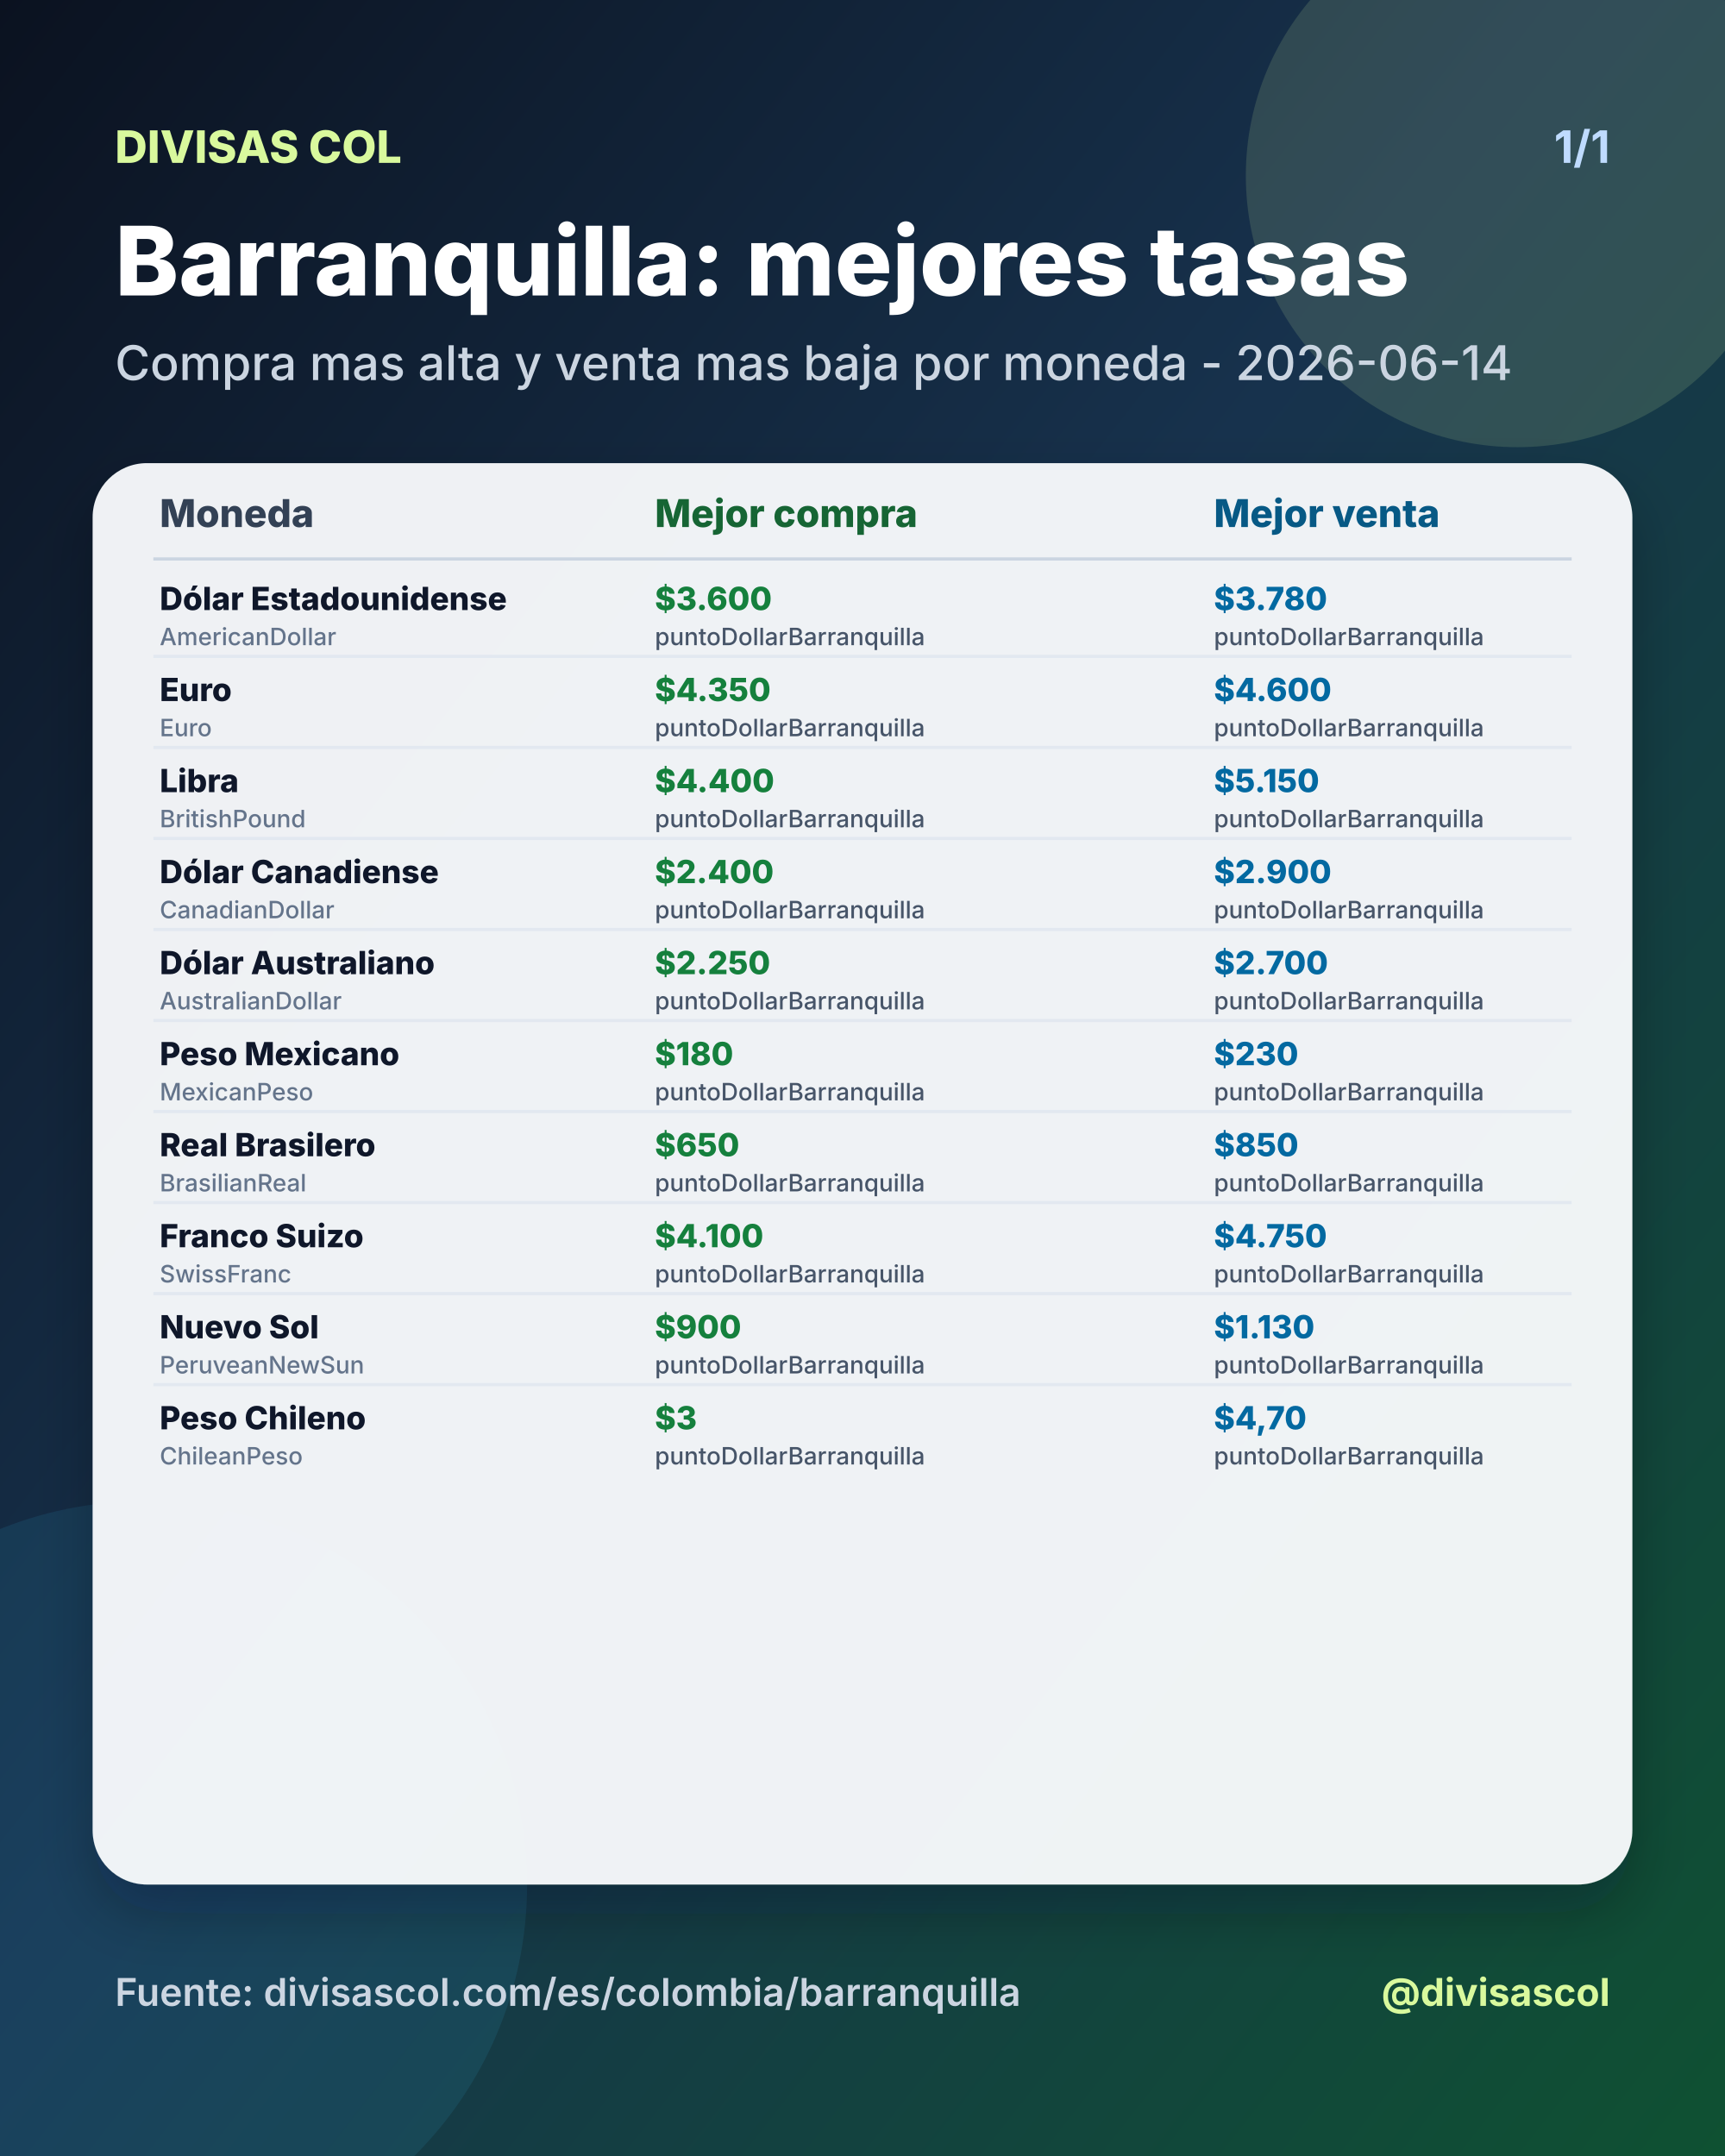
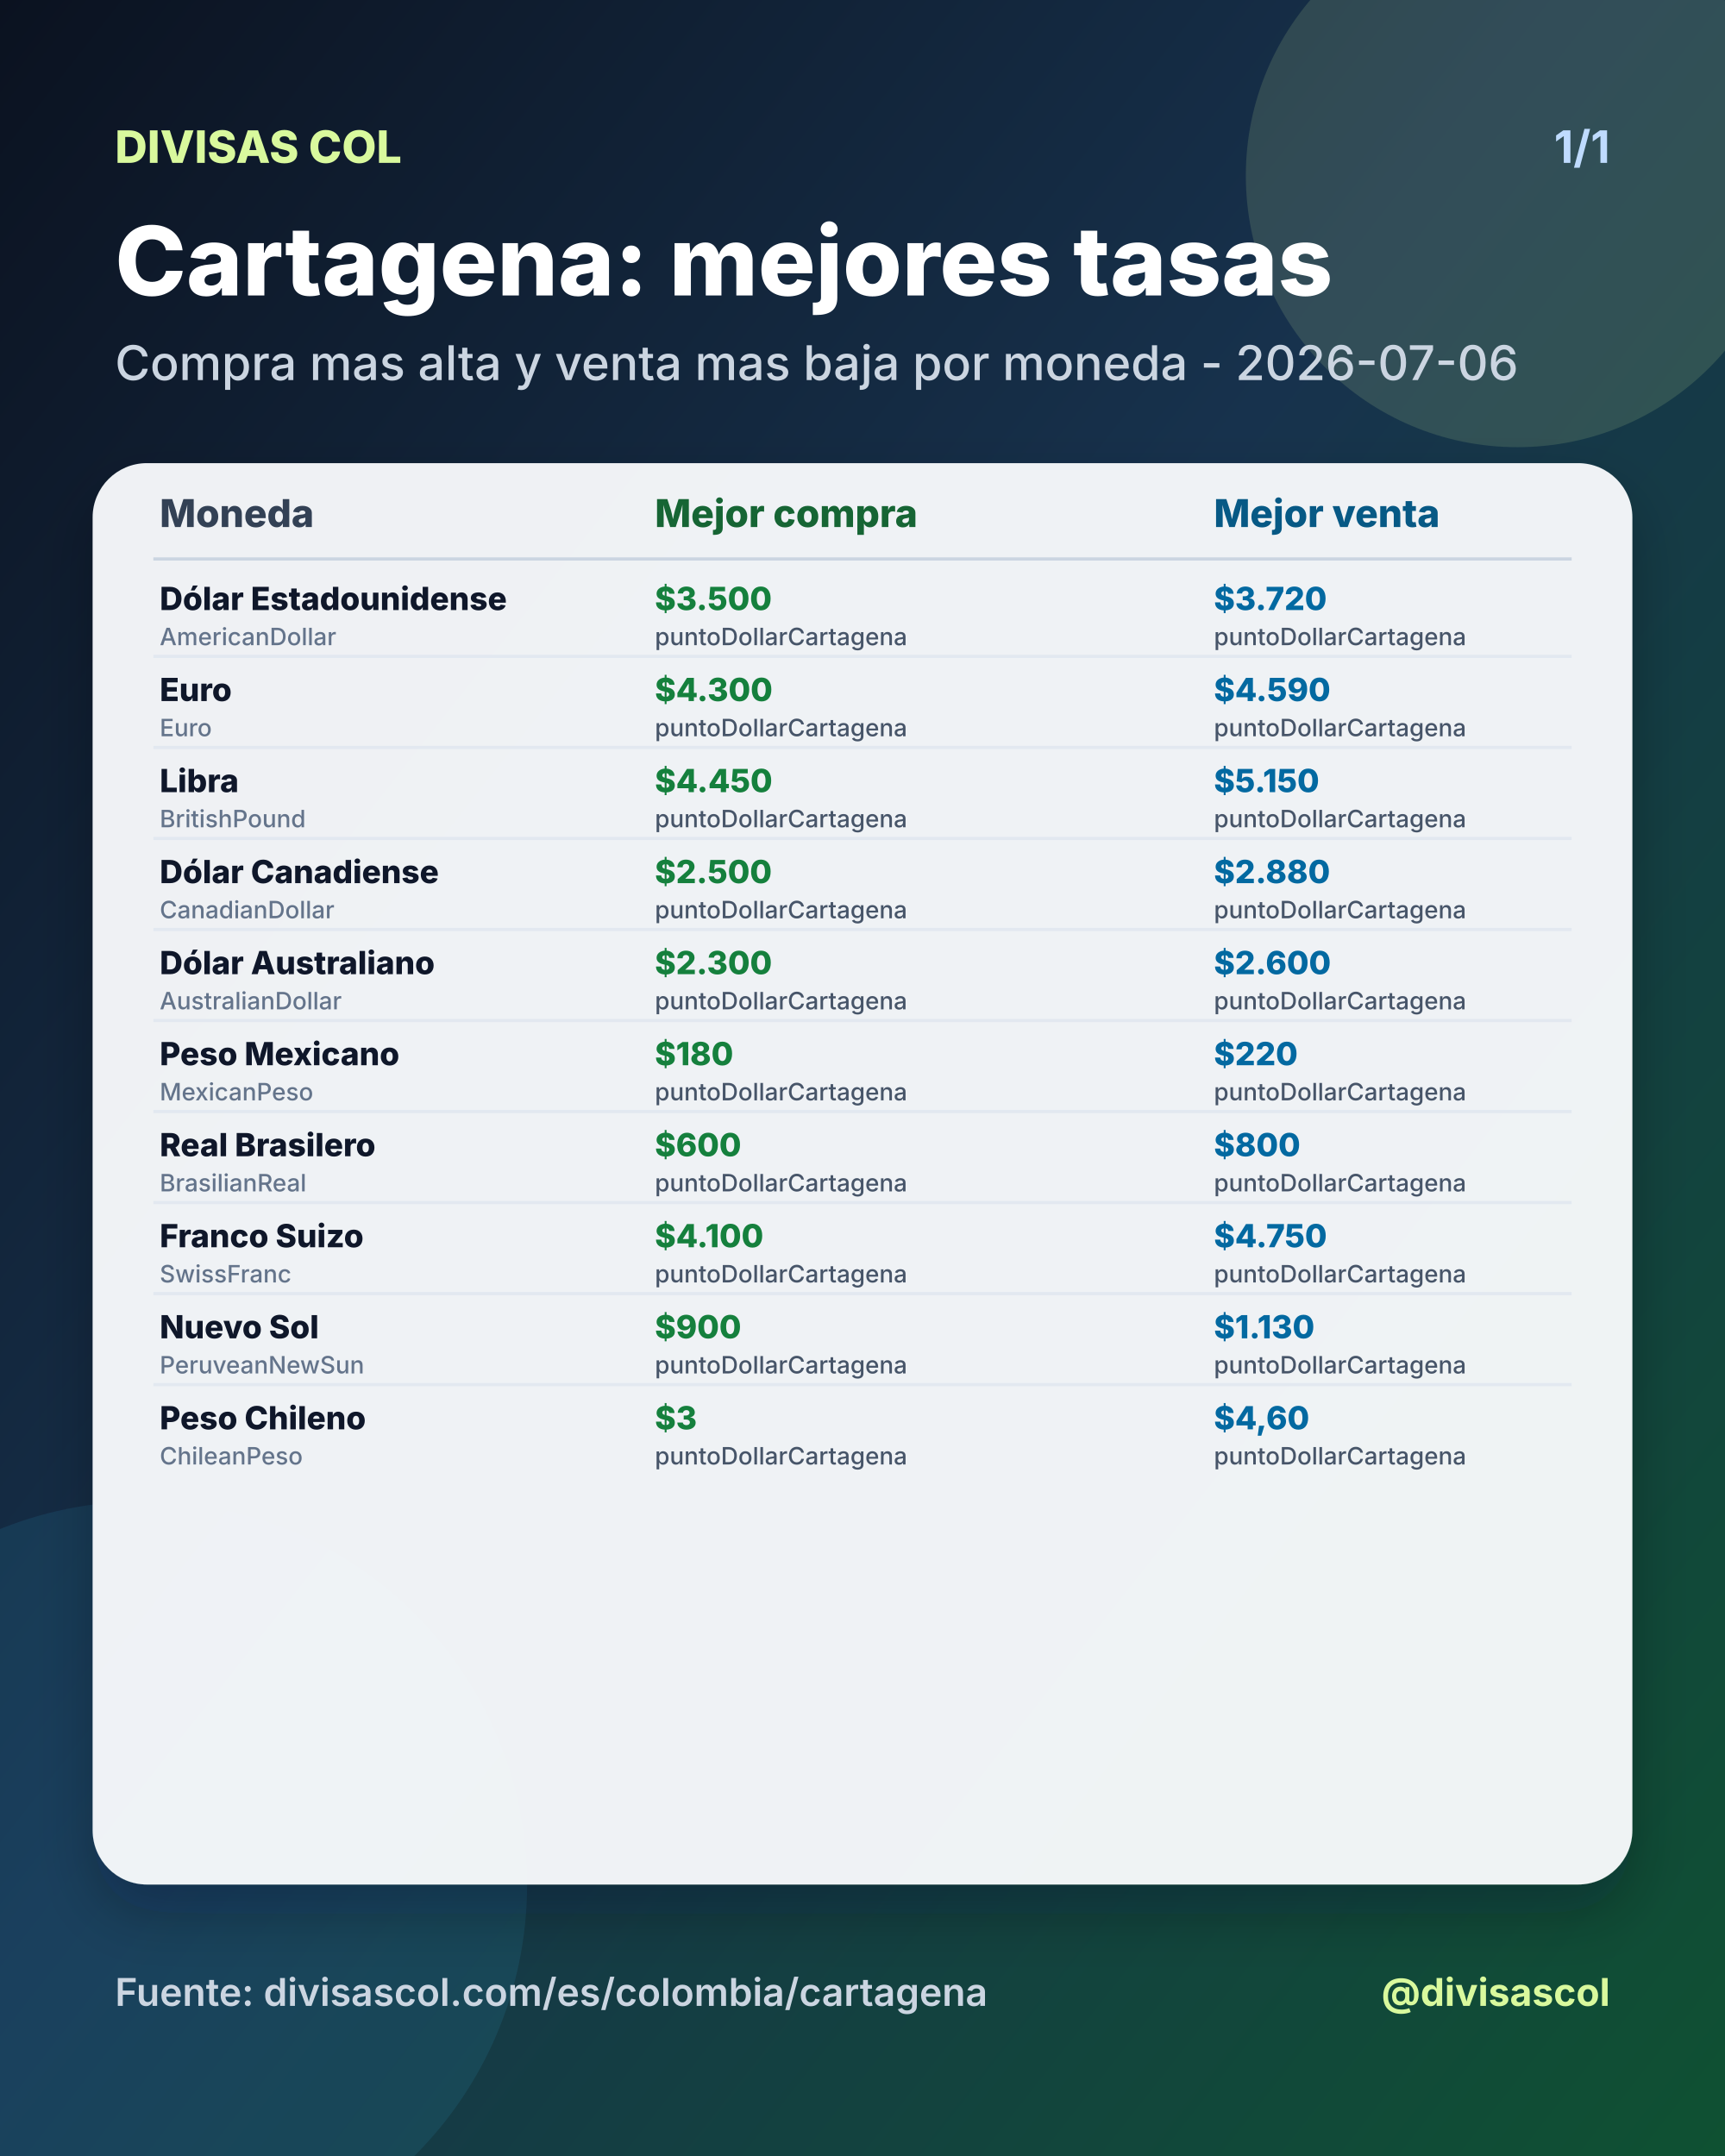
<svg xmlns="http://www.w3.org/2000/svg" width="1080" height="1350" viewBox="0 0 1080 1350">
  <defs>
    <linearGradient id="bg" x1="0" y1="0" x2="1" y2="1">
      <stop offset="0%" stop-color="#0b1220" />
      <stop offset="46%" stop-color="#17324d" />
      <stop offset="100%" stop-color="#0f5132" />
    </linearGradient>
    <filter id="shadow" x="-20%" y="-20%" width="140%" height="140%">
      <feDropShadow dx="0" dy="18" stdDeviation="18" flood-color="#020617" flood-opacity="0.28" />
    </filter>
  </defs>
  <rect width="1080" height="1350" fill="url(#bg)" />
  <circle cx="950" cy="110" r="170" fill="#d9f99d" opacity="0.14" />
  <circle cx="90" cy="1180" r="240" fill="#38bdf8" opacity="0.10" />
  <text x="72" y="102" fill="#d9f99d" font-size="28" font-family="Inter, Arial, sans-serif" font-weight="800" text-anchor="start">DIVISAS COL</text>
  <text x="1008" y="102" fill="#bfdbfe" font-size="28" font-family="Inter, Arial, sans-serif" font-weight="700" text-anchor="end">1/1</text>
-   <text x="72" y="185" fill="#ffffff" font-size="60" font-family="Inter, Arial, sans-serif" font-weight="800" text-anchor="start">Barranquilla: mejores tasas</text>
-   <text x="72" y="238" fill="#cbd5e1" font-size="30" font-family="Inter, Arial, sans-serif" font-weight="500" text-anchor="start">Compra mas alta y venta mas baja por moneda - 2026-06-14</text>
+   <text x="72" y="185" fill="#ffffff" font-size="60" font-family="Inter, Arial, sans-serif" font-weight="800" text-anchor="start">Cartagena: mejores tasas</text>
+   <text x="72" y="238" fill="#cbd5e1" font-size="30" font-family="Inter, Arial, sans-serif" font-weight="500" text-anchor="start">Compra mas alta y venta mas baja por moneda - 2026-07-06</text>
  <rect x="58" y="290" width="964" height="890" rx="34" fill="#f8fafc" opacity="0.96" filter="url(#shadow)" />
  <text x="100" y="330" fill="#334155" font-size="24" font-family="Inter, Arial, sans-serif" font-weight="800" text-anchor="start">Moneda</text>
  <text x="410" y="330" fill="#166534" font-size="24" font-family="Inter, Arial, sans-serif" font-weight="800" text-anchor="start">Mejor compra</text>
  <text x="760" y="330" fill="#075985" font-size="24" font-family="Inter, Arial, sans-serif" font-weight="800" text-anchor="start">Mejor venta</text>
  <line x1="96" y1="350" x2="984" y2="350" stroke="#cbd5e1" stroke-width="2" />
  <text x="100" y="382" fill="#0f172a" font-size="20" font-family="Inter, Arial, sans-serif" font-weight="800" text-anchor="start">Dólar Estadounidense</text>
  <text x="100" y="404" fill="#64748b" font-size="15" font-family="Inter, Arial, sans-serif" font-weight="500" text-anchor="start">AmericanDollar</text>
-   <text x="410" y="382" fill="#15803d" font-size="20" font-family="Inter, Arial, sans-serif" font-weight="800" text-anchor="start">$3.600</text>
-   <text x="410" y="404" fill="#475569" font-size="15" font-family="Inter, Arial, sans-serif" font-weight="500" text-anchor="start">puntoDollarBarranquilla</text>
-   <text x="760" y="382" fill="#0369a1" font-size="20" font-family="Inter, Arial, sans-serif" font-weight="800" text-anchor="start">$3.780</text>
-   <text x="760" y="404" fill="#475569" font-size="15" font-family="Inter, Arial, sans-serif" font-weight="500" text-anchor="start">puntoDollarBarranquilla</text>
+   <text x="410" y="382" fill="#15803d" font-size="20" font-family="Inter, Arial, sans-serif" font-weight="800" text-anchor="start">$3.500</text>
+   <text x="410" y="404" fill="#475569" font-size="15" font-family="Inter, Arial, sans-serif" font-weight="500" text-anchor="start">puntoDollarCartagena</text>
+   <text x="760" y="382" fill="#0369a1" font-size="20" font-family="Inter, Arial, sans-serif" font-weight="800" text-anchor="start">$3.720</text>
+   <text x="760" y="404" fill="#475569" font-size="15" font-family="Inter, Arial, sans-serif" font-weight="500" text-anchor="start">puntoDollarCartagena</text>
  <line x1="96" y1="411" x2="984" y2="411" stroke="#e2e8f0" stroke-width="2" />
  <text x="100" y="439" fill="#0f172a" font-size="20" font-family="Inter, Arial, sans-serif" font-weight="800" text-anchor="start">Euro</text>
  <text x="100" y="461" fill="#64748b" font-size="15" font-family="Inter, Arial, sans-serif" font-weight="500" text-anchor="start">Euro</text>
-   <text x="410" y="439" fill="#15803d" font-size="20" font-family="Inter, Arial, sans-serif" font-weight="800" text-anchor="start">$4.350</text>
-   <text x="410" y="461" fill="#475569" font-size="15" font-family="Inter, Arial, sans-serif" font-weight="500" text-anchor="start">puntoDollarBarranquilla</text>
-   <text x="760" y="439" fill="#0369a1" font-size="20" font-family="Inter, Arial, sans-serif" font-weight="800" text-anchor="start">$4.600</text>
-   <text x="760" y="461" fill="#475569" font-size="15" font-family="Inter, Arial, sans-serif" font-weight="500" text-anchor="start">puntoDollarBarranquilla</text>
+   <text x="410" y="439" fill="#15803d" font-size="20" font-family="Inter, Arial, sans-serif" font-weight="800" text-anchor="start">$4.300</text>
+   <text x="410" y="461" fill="#475569" font-size="15" font-family="Inter, Arial, sans-serif" font-weight="500" text-anchor="start">puntoDollarCartagena</text>
+   <text x="760" y="439" fill="#0369a1" font-size="20" font-family="Inter, Arial, sans-serif" font-weight="800" text-anchor="start">$4.590</text>
+   <text x="760" y="461" fill="#475569" font-size="15" font-family="Inter, Arial, sans-serif" font-weight="500" text-anchor="start">puntoDollarCartagena</text>
  <line x1="96" y1="468" x2="984" y2="468" stroke="#e2e8f0" stroke-width="2" />
  <text x="100" y="496" fill="#0f172a" font-size="20" font-family="Inter, Arial, sans-serif" font-weight="800" text-anchor="start">Libra</text>
  <text x="100" y="518" fill="#64748b" font-size="15" font-family="Inter, Arial, sans-serif" font-weight="500" text-anchor="start">BritishPound</text>
-   <text x="410" y="496" fill="#15803d" font-size="20" font-family="Inter, Arial, sans-serif" font-weight="800" text-anchor="start">$4.400</text>
-   <text x="410" y="518" fill="#475569" font-size="15" font-family="Inter, Arial, sans-serif" font-weight="500" text-anchor="start">puntoDollarBarranquilla</text>
+   <text x="410" y="496" fill="#15803d" font-size="20" font-family="Inter, Arial, sans-serif" font-weight="800" text-anchor="start">$4.450</text>
+   <text x="410" y="518" fill="#475569" font-size="15" font-family="Inter, Arial, sans-serif" font-weight="500" text-anchor="start">puntoDollarCartagena</text>
  <text x="760" y="496" fill="#0369a1" font-size="20" font-family="Inter, Arial, sans-serif" font-weight="800" text-anchor="start">$5.150</text>
-   <text x="760" y="518" fill="#475569" font-size="15" font-family="Inter, Arial, sans-serif" font-weight="500" text-anchor="start">puntoDollarBarranquilla</text>
+   <text x="760" y="518" fill="#475569" font-size="15" font-family="Inter, Arial, sans-serif" font-weight="500" text-anchor="start">puntoDollarCartagena</text>
  <line x1="96" y1="525" x2="984" y2="525" stroke="#e2e8f0" stroke-width="2" />
  <text x="100" y="553" fill="#0f172a" font-size="20" font-family="Inter, Arial, sans-serif" font-weight="800" text-anchor="start">Dólar Canadiense</text>
  <text x="100" y="575" fill="#64748b" font-size="15" font-family="Inter, Arial, sans-serif" font-weight="500" text-anchor="start">CanadianDollar</text>
-   <text x="410" y="553" fill="#15803d" font-size="20" font-family="Inter, Arial, sans-serif" font-weight="800" text-anchor="start">$2.400</text>
-   <text x="410" y="575" fill="#475569" font-size="15" font-family="Inter, Arial, sans-serif" font-weight="500" text-anchor="start">puntoDollarBarranquilla</text>
-   <text x="760" y="553" fill="#0369a1" font-size="20" font-family="Inter, Arial, sans-serif" font-weight="800" text-anchor="start">$2.900</text>
-   <text x="760" y="575" fill="#475569" font-size="15" font-family="Inter, Arial, sans-serif" font-weight="500" text-anchor="start">puntoDollarBarranquilla</text>
+   <text x="410" y="553" fill="#15803d" font-size="20" font-family="Inter, Arial, sans-serif" font-weight="800" text-anchor="start">$2.500</text>
+   <text x="410" y="575" fill="#475569" font-size="15" font-family="Inter, Arial, sans-serif" font-weight="500" text-anchor="start">puntoDollarCartagena</text>
+   <text x="760" y="553" fill="#0369a1" font-size="20" font-family="Inter, Arial, sans-serif" font-weight="800" text-anchor="start">$2.880</text>
+   <text x="760" y="575" fill="#475569" font-size="15" font-family="Inter, Arial, sans-serif" font-weight="500" text-anchor="start">puntoDollarCartagena</text>
  <line x1="96" y1="582" x2="984" y2="582" stroke="#e2e8f0" stroke-width="2" />
  <text x="100" y="610" fill="#0f172a" font-size="20" font-family="Inter, Arial, sans-serif" font-weight="800" text-anchor="start">Dólar Australiano</text>
  <text x="100" y="632" fill="#64748b" font-size="15" font-family="Inter, Arial, sans-serif" font-weight="500" text-anchor="start">AustralianDollar</text>
-   <text x="410" y="610" fill="#15803d" font-size="20" font-family="Inter, Arial, sans-serif" font-weight="800" text-anchor="start">$2.250</text>
-   <text x="410" y="632" fill="#475569" font-size="15" font-family="Inter, Arial, sans-serif" font-weight="500" text-anchor="start">puntoDollarBarranquilla</text>
-   <text x="760" y="610" fill="#0369a1" font-size="20" font-family="Inter, Arial, sans-serif" font-weight="800" text-anchor="start">$2.700</text>
-   <text x="760" y="632" fill="#475569" font-size="15" font-family="Inter, Arial, sans-serif" font-weight="500" text-anchor="start">puntoDollarBarranquilla</text>
+   <text x="410" y="610" fill="#15803d" font-size="20" font-family="Inter, Arial, sans-serif" font-weight="800" text-anchor="start">$2.300</text>
+   <text x="410" y="632" fill="#475569" font-size="15" font-family="Inter, Arial, sans-serif" font-weight="500" text-anchor="start">puntoDollarCartagena</text>
+   <text x="760" y="610" fill="#0369a1" font-size="20" font-family="Inter, Arial, sans-serif" font-weight="800" text-anchor="start">$2.600</text>
+   <text x="760" y="632" fill="#475569" font-size="15" font-family="Inter, Arial, sans-serif" font-weight="500" text-anchor="start">puntoDollarCartagena</text>
  <line x1="96" y1="639" x2="984" y2="639" stroke="#e2e8f0" stroke-width="2" />
  <text x="100" y="667" fill="#0f172a" font-size="20" font-family="Inter, Arial, sans-serif" font-weight="800" text-anchor="start">Peso Mexicano</text>
  <text x="100" y="689" fill="#64748b" font-size="15" font-family="Inter, Arial, sans-serif" font-weight="500" text-anchor="start">MexicanPeso</text>
  <text x="410" y="667" fill="#15803d" font-size="20" font-family="Inter, Arial, sans-serif" font-weight="800" text-anchor="start">$180</text>
-   <text x="410" y="689" fill="#475569" font-size="15" font-family="Inter, Arial, sans-serif" font-weight="500" text-anchor="start">puntoDollarBarranquilla</text>
-   <text x="760" y="667" fill="#0369a1" font-size="20" font-family="Inter, Arial, sans-serif" font-weight="800" text-anchor="start">$230</text>
-   <text x="760" y="689" fill="#475569" font-size="15" font-family="Inter, Arial, sans-serif" font-weight="500" text-anchor="start">puntoDollarBarranquilla</text>
+   <text x="410" y="689" fill="#475569" font-size="15" font-family="Inter, Arial, sans-serif" font-weight="500" text-anchor="start">puntoDollarCartagena</text>
+   <text x="760" y="667" fill="#0369a1" font-size="20" font-family="Inter, Arial, sans-serif" font-weight="800" text-anchor="start">$220</text>
+   <text x="760" y="689" fill="#475569" font-size="15" font-family="Inter, Arial, sans-serif" font-weight="500" text-anchor="start">puntoDollarCartagena</text>
  <line x1="96" y1="696" x2="984" y2="696" stroke="#e2e8f0" stroke-width="2" />
  <text x="100" y="724" fill="#0f172a" font-size="20" font-family="Inter, Arial, sans-serif" font-weight="800" text-anchor="start">Real Brasilero</text>
  <text x="100" y="746" fill="#64748b" font-size="15" font-family="Inter, Arial, sans-serif" font-weight="500" text-anchor="start">BrasilianReal</text>
-   <text x="410" y="724" fill="#15803d" font-size="20" font-family="Inter, Arial, sans-serif" font-weight="800" text-anchor="start">$650</text>
-   <text x="410" y="746" fill="#475569" font-size="15" font-family="Inter, Arial, sans-serif" font-weight="500" text-anchor="start">puntoDollarBarranquilla</text>
-   <text x="760" y="724" fill="#0369a1" font-size="20" font-family="Inter, Arial, sans-serif" font-weight="800" text-anchor="start">$850</text>
-   <text x="760" y="746" fill="#475569" font-size="15" font-family="Inter, Arial, sans-serif" font-weight="500" text-anchor="start">puntoDollarBarranquilla</text>
+   <text x="410" y="724" fill="#15803d" font-size="20" font-family="Inter, Arial, sans-serif" font-weight="800" text-anchor="start">$600</text>
+   <text x="410" y="746" fill="#475569" font-size="15" font-family="Inter, Arial, sans-serif" font-weight="500" text-anchor="start">puntoDollarCartagena</text>
+   <text x="760" y="724" fill="#0369a1" font-size="20" font-family="Inter, Arial, sans-serif" font-weight="800" text-anchor="start">$800</text>
+   <text x="760" y="746" fill="#475569" font-size="15" font-family="Inter, Arial, sans-serif" font-weight="500" text-anchor="start">puntoDollarCartagena</text>
  <line x1="96" y1="753" x2="984" y2="753" stroke="#e2e8f0" stroke-width="2" />
  <text x="100" y="781" fill="#0f172a" font-size="20" font-family="Inter, Arial, sans-serif" font-weight="800" text-anchor="start">Franco Suizo</text>
  <text x="100" y="803" fill="#64748b" font-size="15" font-family="Inter, Arial, sans-serif" font-weight="500" text-anchor="start">SwissFranc</text>
  <text x="410" y="781" fill="#15803d" font-size="20" font-family="Inter, Arial, sans-serif" font-weight="800" text-anchor="start">$4.100</text>
-   <text x="410" y="803" fill="#475569" font-size="15" font-family="Inter, Arial, sans-serif" font-weight="500" text-anchor="start">puntoDollarBarranquilla</text>
+   <text x="410" y="803" fill="#475569" font-size="15" font-family="Inter, Arial, sans-serif" font-weight="500" text-anchor="start">puntoDollarCartagena</text>
  <text x="760" y="781" fill="#0369a1" font-size="20" font-family="Inter, Arial, sans-serif" font-weight="800" text-anchor="start">$4.750</text>
-   <text x="760" y="803" fill="#475569" font-size="15" font-family="Inter, Arial, sans-serif" font-weight="500" text-anchor="start">puntoDollarBarranquilla</text>
+   <text x="760" y="803" fill="#475569" font-size="15" font-family="Inter, Arial, sans-serif" font-weight="500" text-anchor="start">puntoDollarCartagena</text>
  <line x1="96" y1="810" x2="984" y2="810" stroke="#e2e8f0" stroke-width="2" />
  <text x="100" y="838" fill="#0f172a" font-size="20" font-family="Inter, Arial, sans-serif" font-weight="800" text-anchor="start">Nuevo Sol</text>
  <text x="100" y="860" fill="#64748b" font-size="15" font-family="Inter, Arial, sans-serif" font-weight="500" text-anchor="start">PeruveanNewSun</text>
  <text x="410" y="838" fill="#15803d" font-size="20" font-family="Inter, Arial, sans-serif" font-weight="800" text-anchor="start">$900</text>
-   <text x="410" y="860" fill="#475569" font-size="15" font-family="Inter, Arial, sans-serif" font-weight="500" text-anchor="start">puntoDollarBarranquilla</text>
+   <text x="410" y="860" fill="#475569" font-size="15" font-family="Inter, Arial, sans-serif" font-weight="500" text-anchor="start">puntoDollarCartagena</text>
  <text x="760" y="838" fill="#0369a1" font-size="20" font-family="Inter, Arial, sans-serif" font-weight="800" text-anchor="start">$1.130</text>
-   <text x="760" y="860" fill="#475569" font-size="15" font-family="Inter, Arial, sans-serif" font-weight="500" text-anchor="start">puntoDollarBarranquilla</text>
+   <text x="760" y="860" fill="#475569" font-size="15" font-family="Inter, Arial, sans-serif" font-weight="500" text-anchor="start">puntoDollarCartagena</text>
  <line x1="96" y1="867" x2="984" y2="867" stroke="#e2e8f0" stroke-width="2" />
  <text x="100" y="895" fill="#0f172a" font-size="20" font-family="Inter, Arial, sans-serif" font-weight="800" text-anchor="start">Peso Chileno</text>
  <text x="100" y="917" fill="#64748b" font-size="15" font-family="Inter, Arial, sans-serif" font-weight="500" text-anchor="start">ChileanPeso</text>
  <text x="410" y="895" fill="#15803d" font-size="20" font-family="Inter, Arial, sans-serif" font-weight="800" text-anchor="start">$3</text>
-   <text x="410" y="917" fill="#475569" font-size="15" font-family="Inter, Arial, sans-serif" font-weight="500" text-anchor="start">puntoDollarBarranquilla</text>
-   <text x="760" y="895" fill="#0369a1" font-size="20" font-family="Inter, Arial, sans-serif" font-weight="800" text-anchor="start">$4,70</text>
-   <text x="760" y="917" fill="#475569" font-size="15" font-family="Inter, Arial, sans-serif" font-weight="500" text-anchor="start">puntoDollarBarranquilla</text>
-   <text x="72" y="1256" fill="#cbd5e1" font-size="24" font-family="Inter, Arial, sans-serif" font-weight="600" text-anchor="start">Fuente: divisascol.com/es/colombia/barranquilla</text>
+   <text x="410" y="917" fill="#475569" font-size="15" font-family="Inter, Arial, sans-serif" font-weight="500" text-anchor="start">puntoDollarCartagena</text>
+   <text x="760" y="895" fill="#0369a1" font-size="20" font-family="Inter, Arial, sans-serif" font-weight="800" text-anchor="start">$4,60</text>
+   <text x="760" y="917" fill="#475569" font-size="15" font-family="Inter, Arial, sans-serif" font-weight="500" text-anchor="start">puntoDollarCartagena</text>
+   <text x="72" y="1256" fill="#cbd5e1" font-size="24" font-family="Inter, Arial, sans-serif" font-weight="600" text-anchor="start">Fuente: divisascol.com/es/colombia/cartagena</text>
  <text x="1008" y="1256" fill="#d9f99d" font-size="24" font-family="Inter, Arial, sans-serif" font-weight="700" text-anchor="end">@divisascol</text>
</svg>
